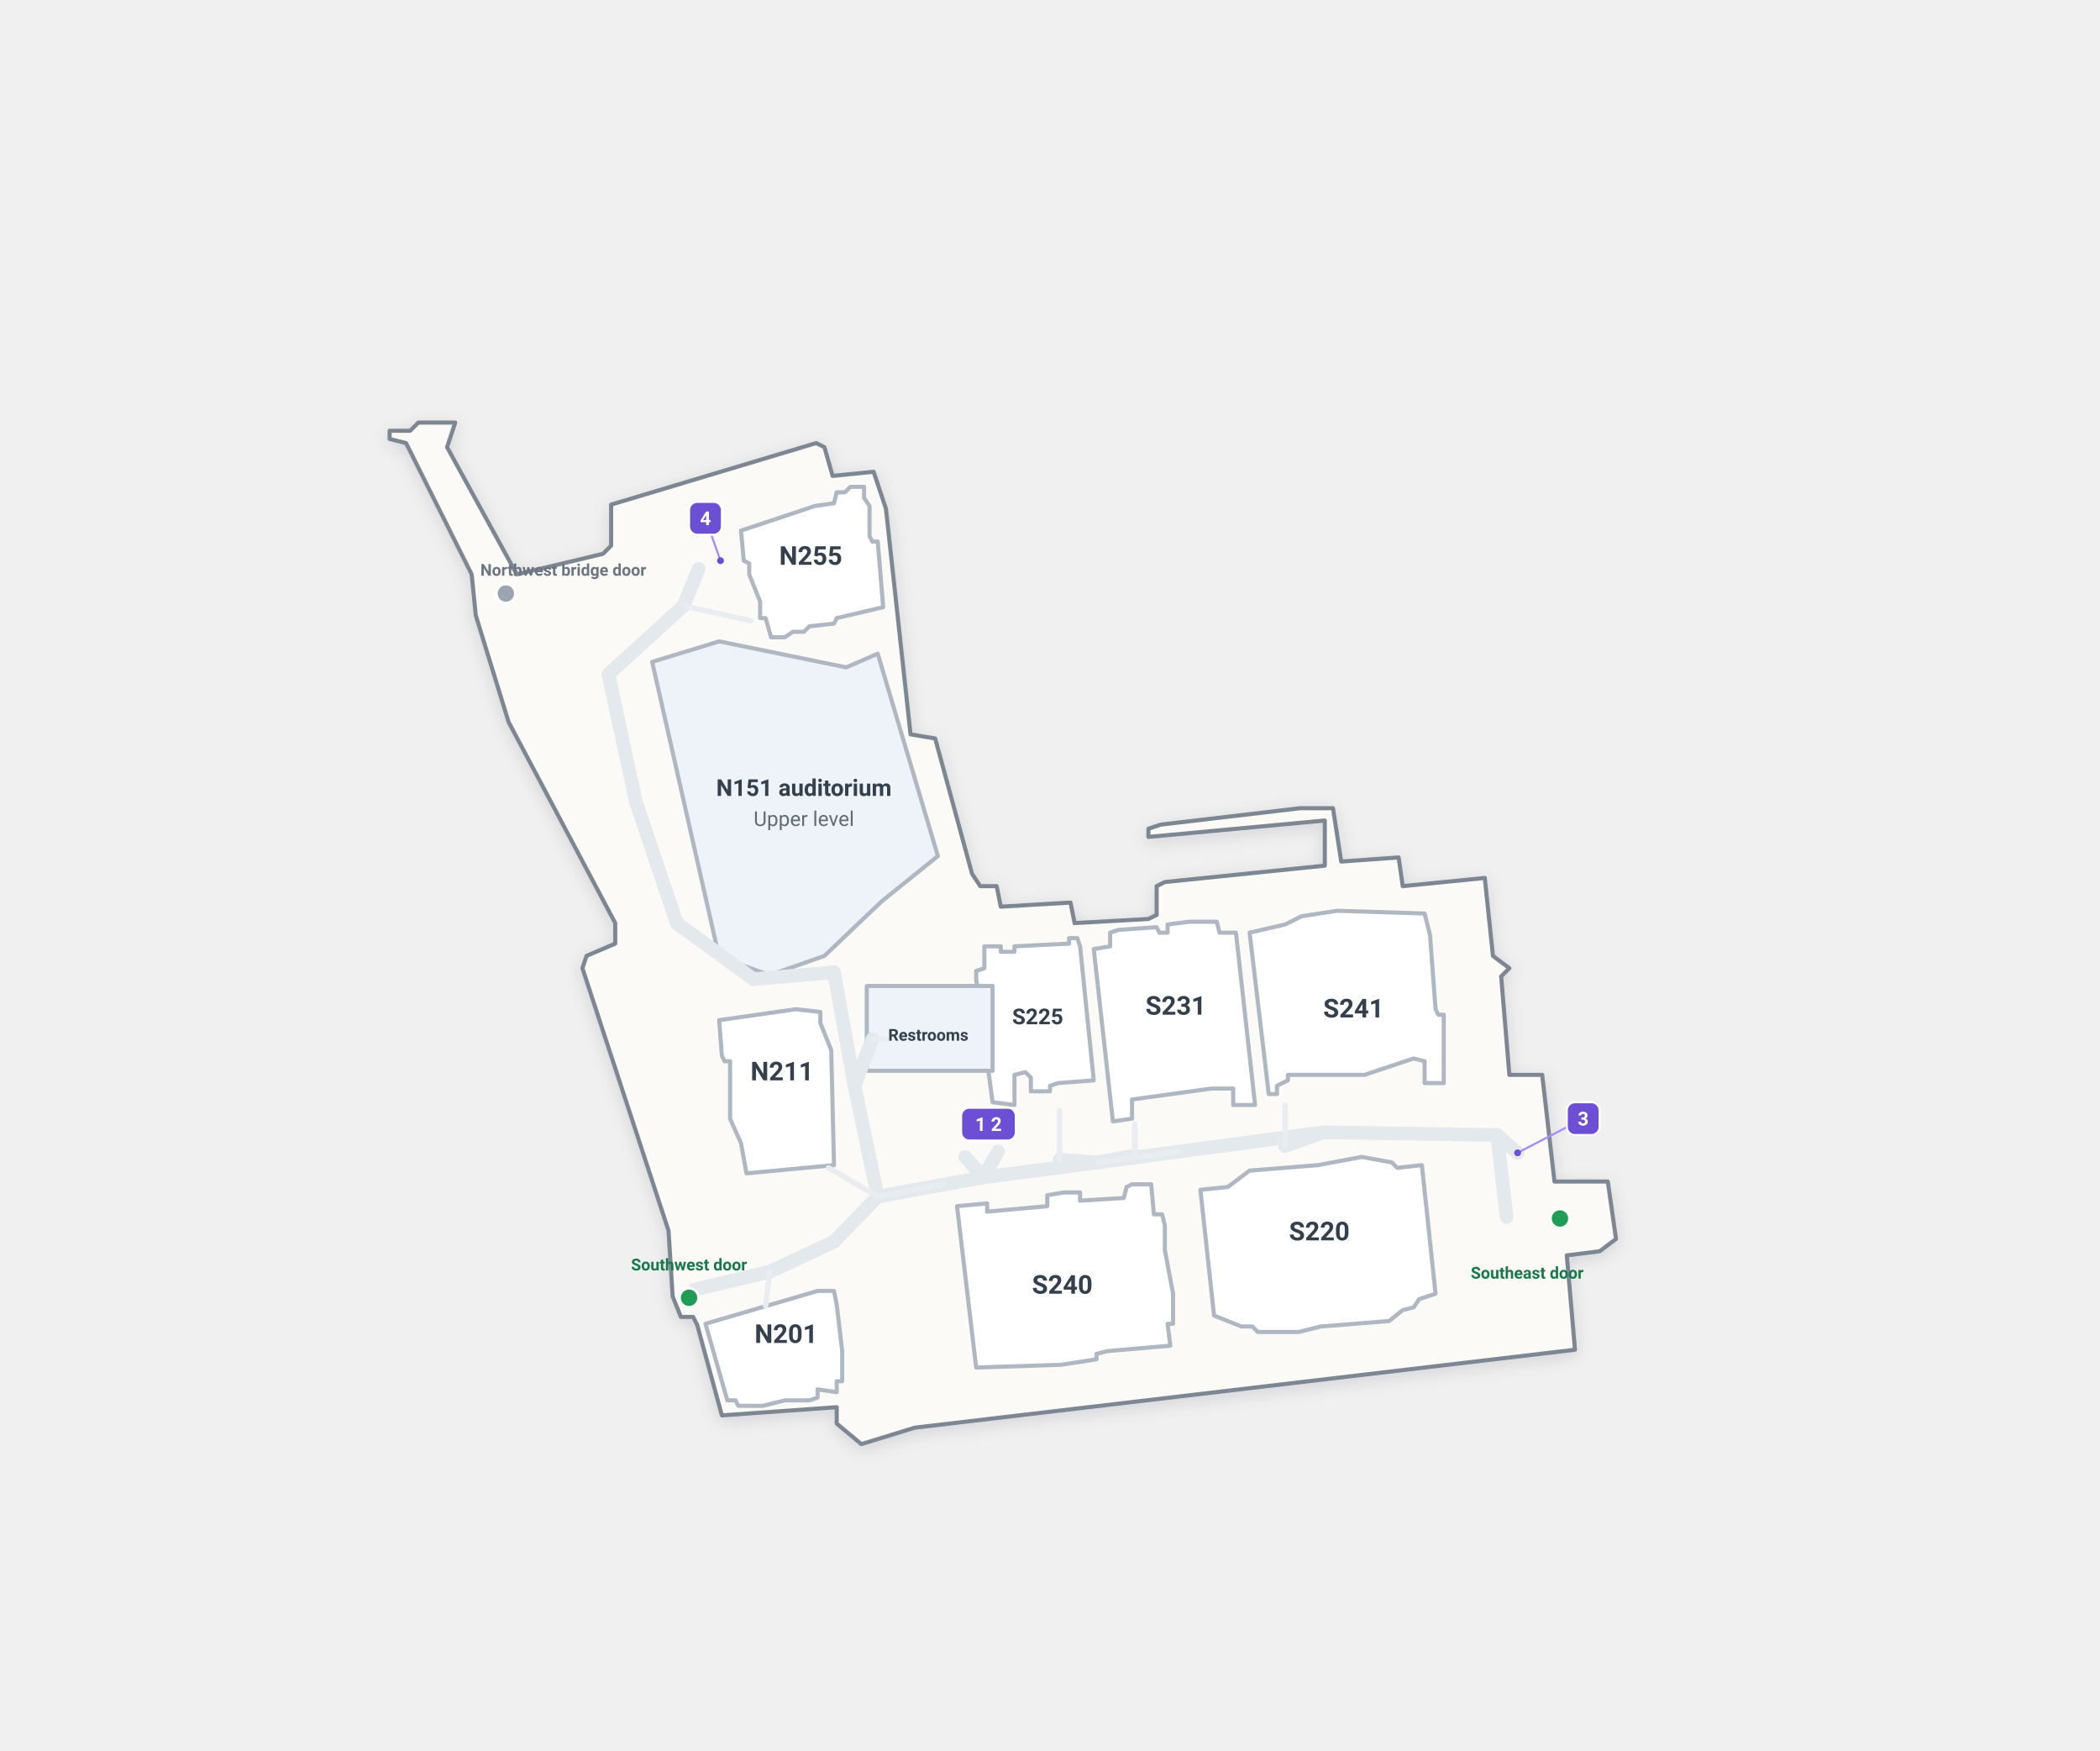
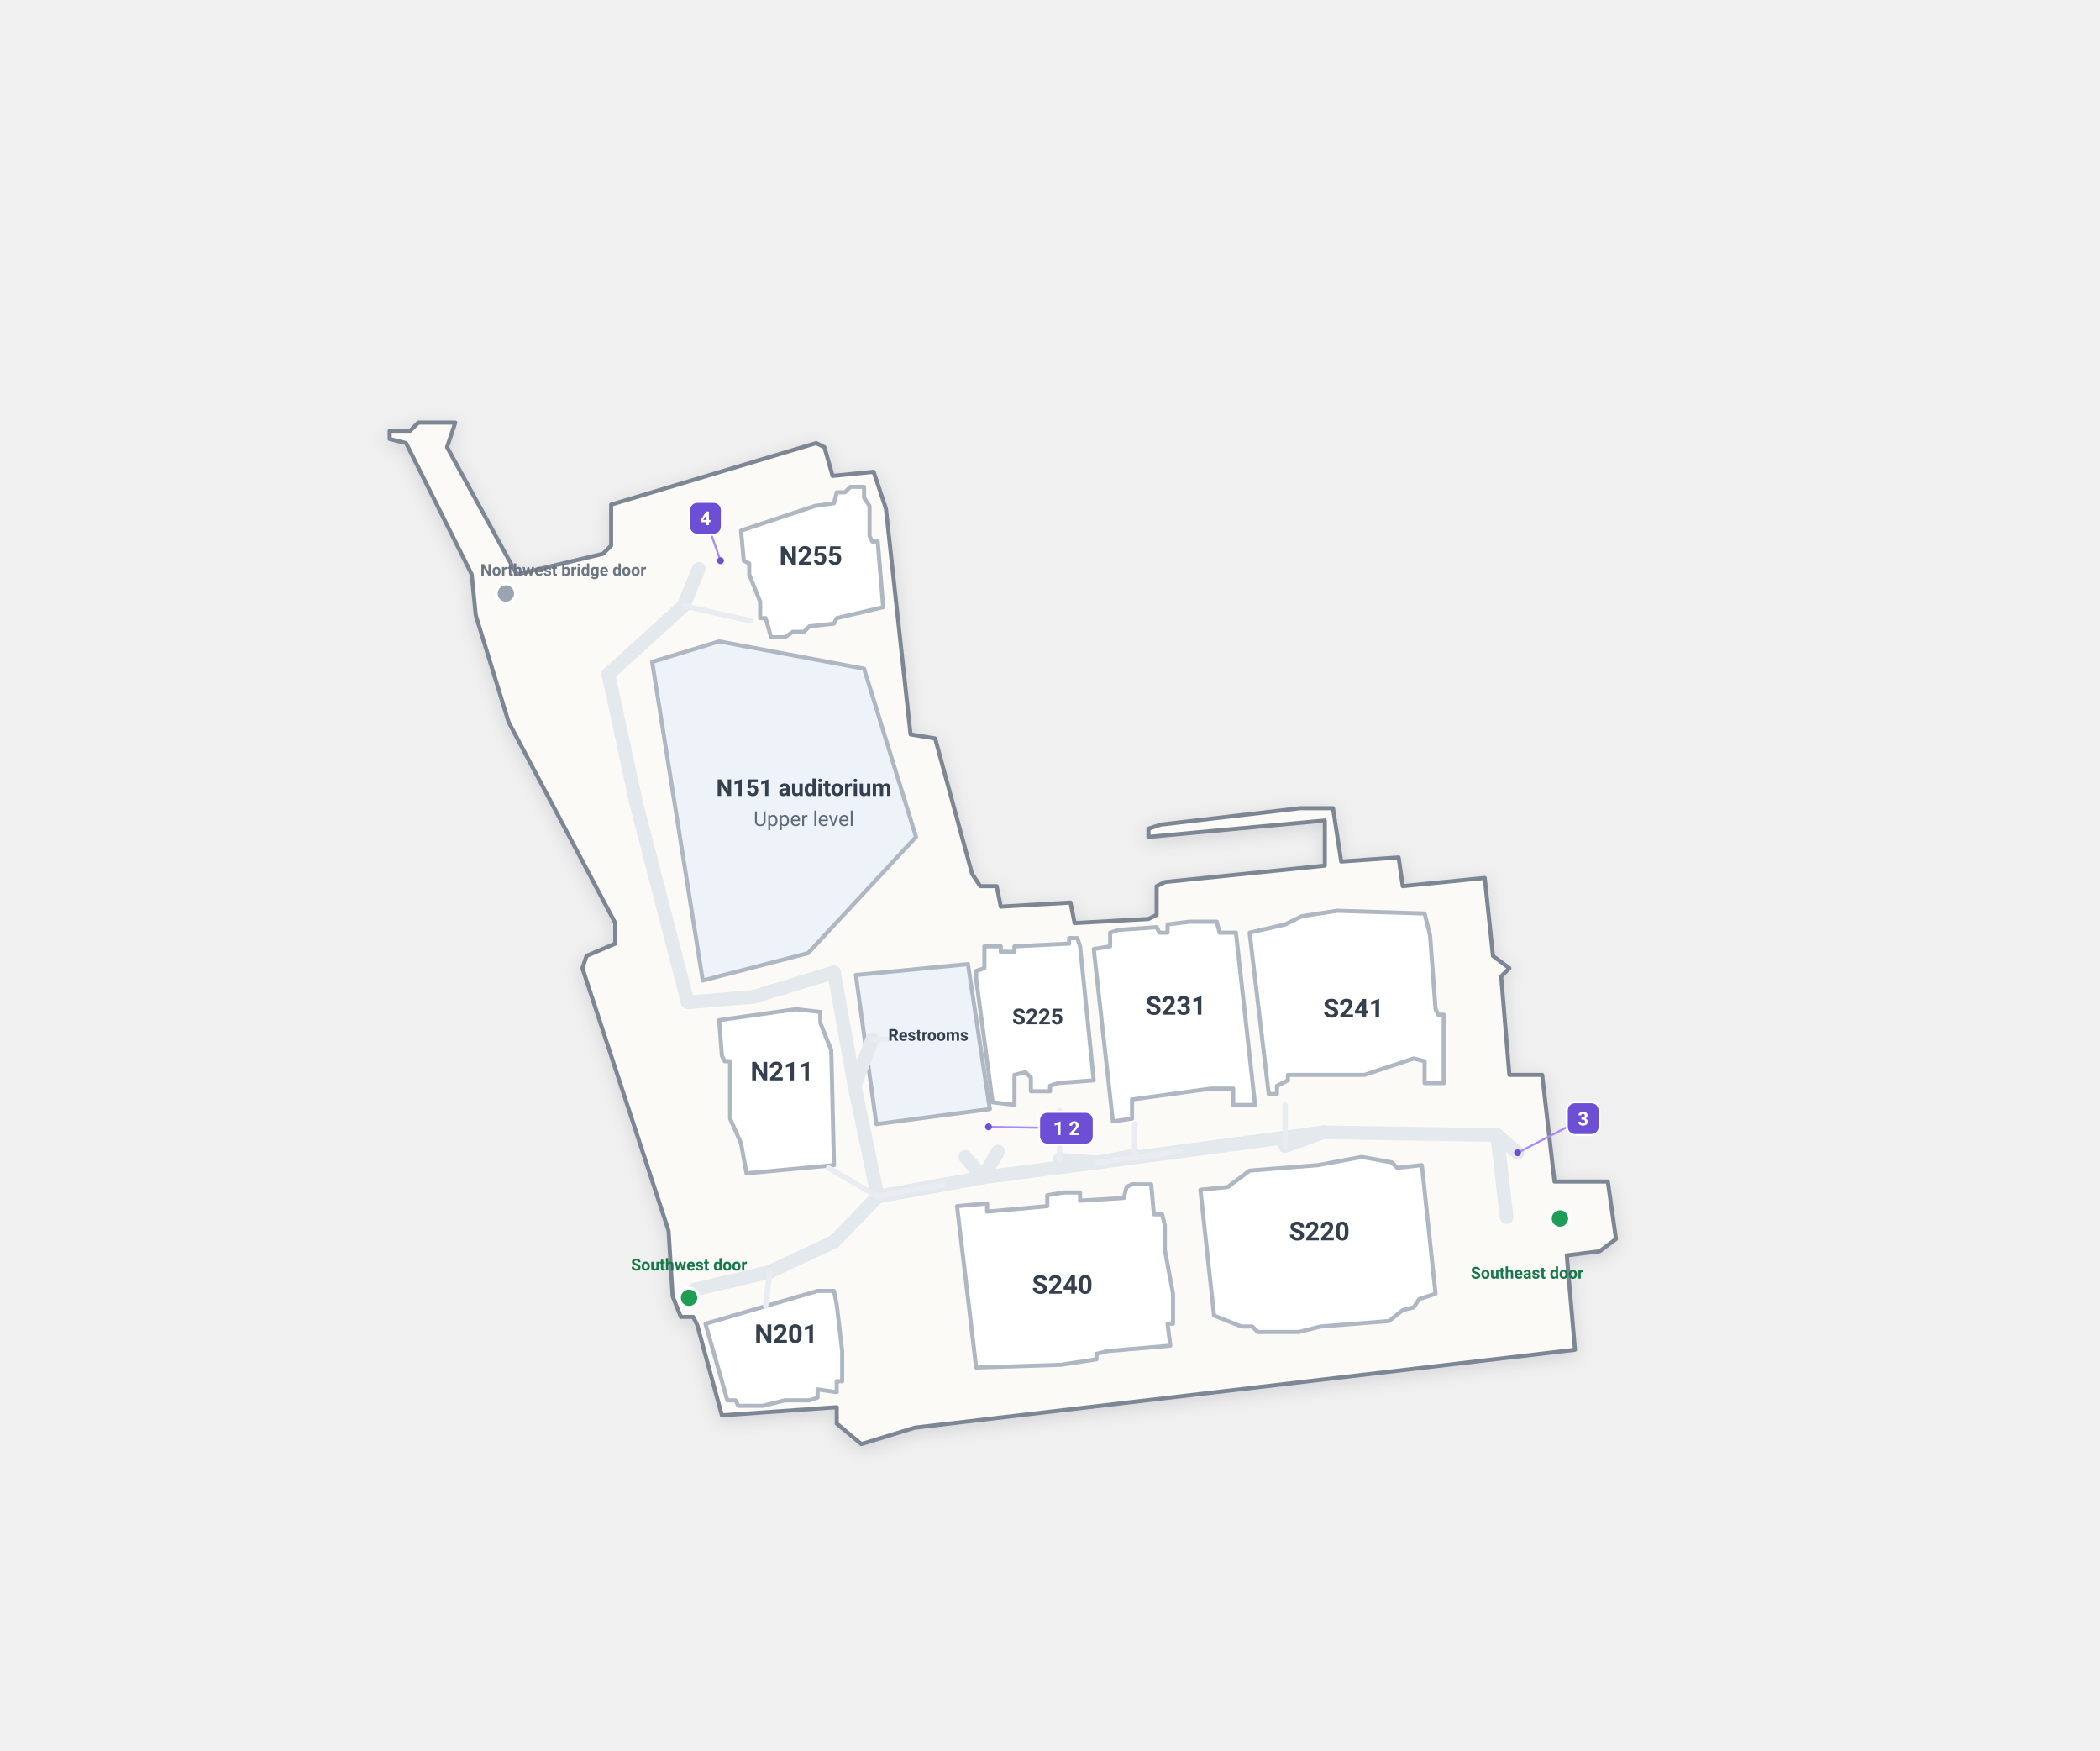
<svg xmlns="http://www.w3.org/2000/svg" width="1536" height="1280" viewBox="0 0 1536 1280">
  <defs>
    <filter id="sh" x="-5%" y="-5%" width="110%" height="110%">
      <feDropShadow dx="0" dy="3" stdDeviation="6" flood-color="#1f2933" flood-opacity="0.12" />
    </filter>
  </defs>
  <polygon points="306.0,309.0 333.0,309.0 327.0,327.0 378.0,420.0 441.0,405.0 447.0,399.0 447.0,369.0 597.0,324.0 603.0,327.0 609.0,348.0 639.0,345.0 648.0,372.0 666.0,537.0 684.0,540.0 711.0,639.0 717.0,648.0 729.0,648.0 732.0,663.0 783.0,660.0 786.0,675.0 840.0,672.0 846.0,669.0 846.0,648.0 852.0,645.0 969.0,633.0 969.0,600.0 840.0,612.0 840.0,606.0 849.0,603.0 951.0,591.0 975.0,591.0 981.0,630.0 1023.0,627.0 1026.0,648.0 1086.0,642.0 1092.0,699.0 1104.0,708.0 1098.0,714.0 1104.0,786.0 1128.0,786.0 1137.0,864.0 1176.0,864.0 1182.0,906.0 1170.0,915.0 1146.0,918.0 1152.0,987.0 669.0,1044.0 630.0,1056.0 612.0,1041.0 612.0,1029.0 528.0,1035.0 510.0,969.0 507.0,963.0 498.0,963.0 492.0,948.0 489.0,900.0 426.0,708.0 429.0,699.0 450.0,690.0 450.0,675.0 372.0,528.0 348.0,450.0 345.0,420.0 297.0,324.0 285.0,321.0 285.0,315.0 300.0,315.0 306.0,309.0" fill="#fbfaf7" stroke="#7d8794" stroke-width="3" stroke-linejoin="round" filter="url(#sh)" />
  <polygon points="598.0,944.0 610.0,944.0 612.0,954.0 616.0,988.0 616.0,1010.0 612.0,1010.0 612.0,1018.0 598.0,1016.0 598.0,1022.0 592.0,1024.0 574.0,1024.0 558.0,1028.0 540.0,1028.0 538.0,1024.0 532.0,1024.0 516.0,968.0 598.0,944.0" fill="#ffffff" stroke="#aeb7c2" stroke-width="3" stroke-linejoin="round" />
  <polygon points="582.0,738.0 600.0,740.0 600.0,748.0 608.0,768.0 610.0,852.0 546.0,858.0 542.0,836.0 534.0,818.0 534.0,776.0 530.0,776.0 528.0,772.0 526.0,746.0 582.0,738.0" fill="#ffffff" stroke="#aeb7c2" stroke-width="3" stroke-linejoin="round" />
  <polygon points="622.0,356.0 632.0,356.0 632.0,364.0 636.0,370.0 636.0,392.0 638.0,396.0 642.0,396.0 646.0,444.0 612.0,452.0 610.0,456.0 592.0,458.0 588.0,462.0 580.0,462.0 574.0,466.0 564.0,466.0 560.0,452.0 556.0,452.0 556.0,440.0 548.0,420.0 548.0,412.0 544.0,410.0 542.0,388.0 596.0,370.0 610.0,368.0 612.0,360.0 618.0,360.0 622.0,356.0" fill="#ffffff" stroke="#aeb7c2" stroke-width="3" stroke-linejoin="round" />
  <polygon points="978.0,666.0 1042.0,668.0 1046.0,684.0 1050.0,738.0 1052.0,742.0 1056.0,742.0 1056.0,792.0 1042.0,792.0 1042.0,776.0 1034.0,774.0 998.0,786.0 942.0,786.0 942.0,790.0 934.0,794.0 934.0,800.0 928.0,800.0 914.0,682.0 940.0,676.0 952.0,670.0 978.0,666.0" fill="#ffffff" stroke="#aeb7c2" stroke-width="3" stroke-linejoin="round" />
  <polygon points="996.0,846.0 1018.0,850.0 1022.0,854.0 1040.0,852.0 1050.0,946.0 1038.0,950.0 1034.0,956.0 1026.0,958.0 1016.0,966.0 966.0,970.0 950.0,974.0 920.0,974.0 916.0,970.0 908.0,970.0 888.0,962.0 878.0,870.0 898.0,868.0 914.0,856.0 964.0,852.0 996.0,846.0" fill="#ffffff" stroke="#aeb7c2" stroke-width="3" stroke-linejoin="round" />
  <polygon points="870.0,674.0 890.0,674.0 892.0,682.0 904.0,682.0 918.0,808.0 902.0,808.0 902.0,796.0 886.0,796.0 828.0,804.0 828.0,818.0 814.0,820.0 800.0,694.0 812.0,692.0 812.0,682.0 818.0,680.0 846.0,678.0 848.0,682.0 854.0,682.0 854.0,676.0 870.0,674.0" fill="#ffffff" stroke="#aeb7c2" stroke-width="3" stroke-linejoin="round" />
  <polygon points="828.0,866.0 842.0,866.0 844.0,888.0 850.0,888.0 852.0,896.0 852.0,914.0 858.0,946.0 858.0,968.0 854.0,968.0 856.0,984.0 810.0,988.0 802.0,990.0 802.0,994.0 776.0,998.0 714.0,1000.0 700.0,882.0 722.0,880.0 722.0,886.0 766.0,882.0 766.0,874.0 778.0,872.0 790.0,872.0 790.0,878.0 822.0,876.0 824.0,868.0 828.0,866.0" fill="#ffffff" stroke="#aeb7c2" stroke-width="3" stroke-linejoin="round" />
  <polygon points="782.0,686.0 788.0,686.0 790.0,692.0 800.0,790.0 774.0,792.0 768.0,794.0 768.0,798.0 754.0,798.0 754.0,788.0 750.0,784.0 742.0,786.0 742.0,808.0 726.0,806.0 714.0,716.0 714.0,710.0 720.0,708.0 720.0,692.0 732.0,692.0 732.0,696.0 742.0,696.0 742.0,692.0 782.0,690.0 782.0,686.0" fill="#ffffff" stroke="#aeb7c2" stroke-width="3" stroke-linejoin="round" />
-   <polygon points="634.0,721.0 726.0,721.0 726.0,783.0 634.0,783.0" fill="#eef3fa" stroke="#aeb7c2" stroke-width="3" stroke-linejoin="round" />
+   <polygon points="626.0,713.0 708.0,705.0 724.0,811.0 641.0,822.0" fill="#eef3fa" stroke="#aeb7c2" stroke-width="3" stroke-linejoin="round" />
  <g data-display-zone="N151 auditorium">
-     <polygon points="477,484 526,469 619,488 642,478 686,626 645,659 603,699 563,713 526,700" fill="#eef3fa" stroke="#aeb7c2" stroke-width="3" stroke-linejoin="round" />
+     <polygon points="477,484 526,469 632,489 670,612 591,697 514,717" fill="#eef3fa" stroke="#aeb7c2" stroke-width="3" stroke-linejoin="round" />
    <text x="588" y="582" text-anchor="middle" font-family="system-ui, -apple-system, 'Segoe UI', Roboto, sans-serif" font-size="17" font-weight="650" fill="#34404d">N151 auditorium</text>
    <text x="588" y="604" text-anchor="middle" font-family="system-ui, -apple-system, 'Segoe UI', Roboto, sans-serif" font-size="15" fill="#5f6b78">Upper level</text>
  </g>
  <line x1="500.0" y1="443.0" x2="445.0" y2="493.0" stroke="#e4e9ee" stroke-width="10" stroke-linecap="round" />
  <line x1="445.0" y1="493.0" x2="465.0" y2="586.0" stroke="#e4e9ee" stroke-width="10" stroke-linecap="round" />
-   <line x1="465.0" y1="586.0" x2="495.0" y2="675.0" stroke="#e4e9ee" stroke-width="10" stroke-linecap="round" />
-   <line x1="495.0" y1="675.0" x2="551.0" y2="716.0" stroke="#e4e9ee" stroke-width="10" stroke-linecap="round" />
-   <line x1="551.0" y1="716.0" x2="610.0" y2="711.0" stroke="#e4e9ee" stroke-width="10" stroke-linecap="round" />
+   <line x1="465.0" y1="586.0" x2="503.0" y2="733.0" stroke="#e4e9ee" stroke-width="10" stroke-linecap="round" />
+   <line x1="503.0" y1="733.0" x2="551.0" y2="729.0" stroke="#e4e9ee" stroke-width="10" stroke-linecap="round" />
+   <line x1="551.0" y1="729.0" x2="610.0" y2="711.0" stroke="#e4e9ee" stroke-width="10" stroke-linecap="round" />
  <line x1="610.0" y1="711.0" x2="625.0" y2="794.0" stroke="#e4e9ee" stroke-width="10" stroke-linecap="round" />
  <line x1="625.0" y1="794.0" x2="642.0" y2="875.0" stroke="#e4e9ee" stroke-width="10" stroke-linecap="round" />
  <line x1="642.0" y1="875.0" x2="719.0" y2="861.0" stroke="#e4e9ee" stroke-width="10" stroke-linecap="round" />
  <line x1="719.0" y1="861.0" x2="803.0" y2="850.0" stroke="#e4e9ee" stroke-width="10" stroke-linecap="round" />
  <line x1="803.0" y1="850.0" x2="968.0" y2="828.0" stroke="#e4e9ee" stroke-width="10" stroke-linecap="round" />
  <line x1="500.0" y1="443.0" x2="511.0" y2="416.0" stroke="#e4e9ee" stroke-width="10" stroke-linecap="round" />
  <line x1="719.0" y1="861.0" x2="706.0" y2="846.0" stroke="#e4e9ee" stroke-width="10" stroke-linecap="round" />
  <line x1="719.0" y1="861.0" x2="730.0" y2="842.0" stroke="#e4e9ee" stroke-width="10" stroke-linecap="round" />
  <line x1="508.0" y1="943.0" x2="563.0" y2="930.0" stroke="#e4e9ee" stroke-width="10" stroke-linecap="round" />
  <line x1="563.0" y1="930.0" x2="610.0" y2="908.0" stroke="#e4e9ee" stroke-width="10" stroke-linecap="round" />
  <line x1="610.0" y1="908.0" x2="642.0" y2="875.0" stroke="#e4e9ee" stroke-width="10" stroke-linecap="round" />
  <line x1="625.0" y1="794.0" x2="638.0" y2="760.0" stroke="#e4e9ee" stroke-width="10" stroke-linecap="round" />
  <line x1="803.0" y1="850.0" x2="775.0" y2="848.0" stroke="#e4e9ee" stroke-width="10" stroke-linecap="round" />
  <line x1="803.0" y1="850.0" x2="830.0" y2="845.0" stroke="#e4e9ee" stroke-width="10" stroke-linecap="round" />
  <line x1="968.0" y1="828.0" x2="940.0" y2="838.0" stroke="#e4e9ee" stroke-width="10" stroke-linecap="round" />
  <line x1="968.0" y1="828.0" x2="1095.0" y2="830.0" stroke="#e4e9ee" stroke-width="10" stroke-linecap="round" />
  <line x1="1095.0" y1="830.0" x2="1102.0" y2="890.0" stroke="#e4e9ee" stroke-width="10" stroke-linecap="round" />
  <line x1="1095.0" y1="830.0" x2="1110.0" y2="843.0" stroke="#e4e9ee" stroke-width="10" stroke-linecap="round" />
  <line x1="500.0" y1="443.0" x2="549.0" y2="454.0" stroke="#e9edf1" stroke-width="4" stroke-linecap="round" />
  <line x1="642.0" y1="875.0" x2="606.0" y2="854.0" stroke="#e9edf1" stroke-width="4" stroke-linecap="round" />
  <line x1="642.0" y1="875.0" x2="690.0" y2="866.0" stroke="#e9edf1" stroke-width="4" stroke-linecap="round" />
  <line x1="803.0" y1="850.0" x2="863.0" y2="842.0" stroke="#e9edf1" stroke-width="4" stroke-linecap="round" />
  <line x1="563.0" y1="930.0" x2="560.0" y2="955.0" stroke="#e9edf1" stroke-width="4" stroke-linecap="round" />
  <line x1="638.0" y1="760.0" x2="650.0" y2="760.0" stroke="#e9edf1" stroke-width="4" stroke-linecap="round" />
  <line x1="775.0" y1="848.0" x2="775.0" y2="812.0" stroke="#e9edf1" stroke-width="4" stroke-linecap="round" />
  <line x1="830.0" y1="845.0" x2="830.0" y2="822.0" stroke="#e9edf1" stroke-width="4" stroke-linecap="round" />
  <line x1="940.0" y1="838.0" x2="940.0" y2="808.0" stroke="#e9edf1" stroke-width="4" stroke-linecap="round" />
  <text x="575" y="982" text-anchor="middle" font-family="system-ui, -apple-system, 'Segoe UI', Roboto, sans-serif" font-size="19" font-weight="650" fill="#34404d">N201</text>
  <text x="572" y="790" text-anchor="middle" font-family="system-ui, -apple-system, 'Segoe UI', Roboto, sans-serif" font-size="19" font-weight="650" fill="#34404d">N211</text>
  <text x="593" y="413" text-anchor="middle" font-family="system-ui, -apple-system, 'Segoe UI', Roboto, sans-serif" font-size="19" font-weight="650" fill="#34404d">N255</text>
  <text x="990" y="744" text-anchor="middle" font-family="system-ui, -apple-system, 'Segoe UI', Roboto, sans-serif" font-size="19" font-weight="650" fill="#34404d">S241</text>
  <text x="965" y="907" text-anchor="middle" font-family="system-ui, -apple-system, 'Segoe UI', Roboto, sans-serif" font-size="19" font-weight="650" fill="#34404d">S220</text>
  <text x="860" y="742" text-anchor="middle" font-family="system-ui, -apple-system, 'Segoe UI', Roboto, sans-serif" font-size="19" font-weight="650" fill="#34404d">S231</text>
  <text x="777" y="946" text-anchor="middle" font-family="system-ui, -apple-system, 'Segoe UI', Roboto, sans-serif" font-size="19" font-weight="650" fill="#34404d">S240</text>
  <text x="759" y="749" text-anchor="middle" font-family="system-ui, -apple-system, 'Segoe UI', Roboto, sans-serif" font-size="16" font-weight="650" fill="#34404d">S225</text>
  <text x="679" y="761" text-anchor="middle" font-family="system-ui, -apple-system, 'Segoe UI', Roboto, sans-serif" font-size="12" font-weight="650" fill="#34404d">Restrooms</text>
  <path d="M1158,818 L1110,843" fill="none" stroke="#a78bfa" stroke-width="1.5" />
  <circle cx="1110" cy="843" r="2.5" fill="#6d4fd6" />
  <rect x="1146.0" y="806" width="24" height="24" rx="6" fill="#6d4fd6" stroke="white" stroke-width="1.5" />
  <text x="1158" y="823" text-anchor="middle" font-family="system-ui, -apple-system, 'Segoe UI', Roboto, sans-serif" font-size="14" font-weight="700" fill="#ffffff">3</text>
-   <rect x="703.0" y="810" width="40" height="24" rx="6" fill="#6d4fd6" stroke="white" stroke-width="1.5" />
-   <text x="723" y="827" text-anchor="middle" font-family="system-ui, -apple-system, 'Segoe UI', Roboto, sans-serif" font-size="14" font-weight="700" fill="#ffffff">1 2</text>
+   <path d="M780,825 L723,824" fill="none" stroke="#a78bfa" stroke-width="1.5" />
+   <circle cx="723" cy="824" r="2.5" fill="#6d4fd6" />
+   <rect x="760.0" y="813" width="40" height="24" rx="6" fill="#6d4fd6" stroke="white" stroke-width="1.5" />
+   <text x="780" y="830" text-anchor="middle" font-family="system-ui, -apple-system, 'Segoe UI', Roboto, sans-serif" font-size="14" font-weight="700" fill="#ffffff">1 2</text>
  <path d="M516,379 L527,410" fill="none" stroke="#a78bfa" stroke-width="1.5" />
  <circle cx="527" cy="410" r="2.5" fill="#6d4fd6" />
  <rect x="504.0" y="367" width="24" height="24" rx="6" fill="#6d4fd6" stroke="white" stroke-width="1.5" />
  <text x="516" y="384" text-anchor="middle" font-family="system-ui, -apple-system, 'Segoe UI', Roboto, sans-serif" font-size="14" font-weight="700" fill="#ffffff">4</text>
  <circle cx="1141" cy="891" r="7" fill="#1f9d55" stroke="#ffffff" stroke-width="2" />
  <text x="1117" y="935" text-anchor="middle" font-family="system-ui, -apple-system, 'Segoe UI', Roboto, sans-serif" font-size="12" font-weight="600" fill="#16794a">Southeast door</text>
  <circle cx="504" cy="949" r="7" fill="#1f9d55" stroke="#ffffff" stroke-width="2" />
  <text x="504" y="929" text-anchor="middle" font-family="system-ui, -apple-system, 'Segoe UI', Roboto, sans-serif" font-size="12" font-weight="600" fill="#16794a">Southwest door</text>
  <circle cx="370" cy="434" r="7" fill="#9aa5b1" stroke="#ffffff" stroke-width="2" />
  <text x="412" y="421" text-anchor="middle" font-family="system-ui, -apple-system, 'Segoe UI', Roboto, sans-serif" font-size="12" font-weight="600" fill="#6b7682">Northwest bridge door</text>
</svg>
